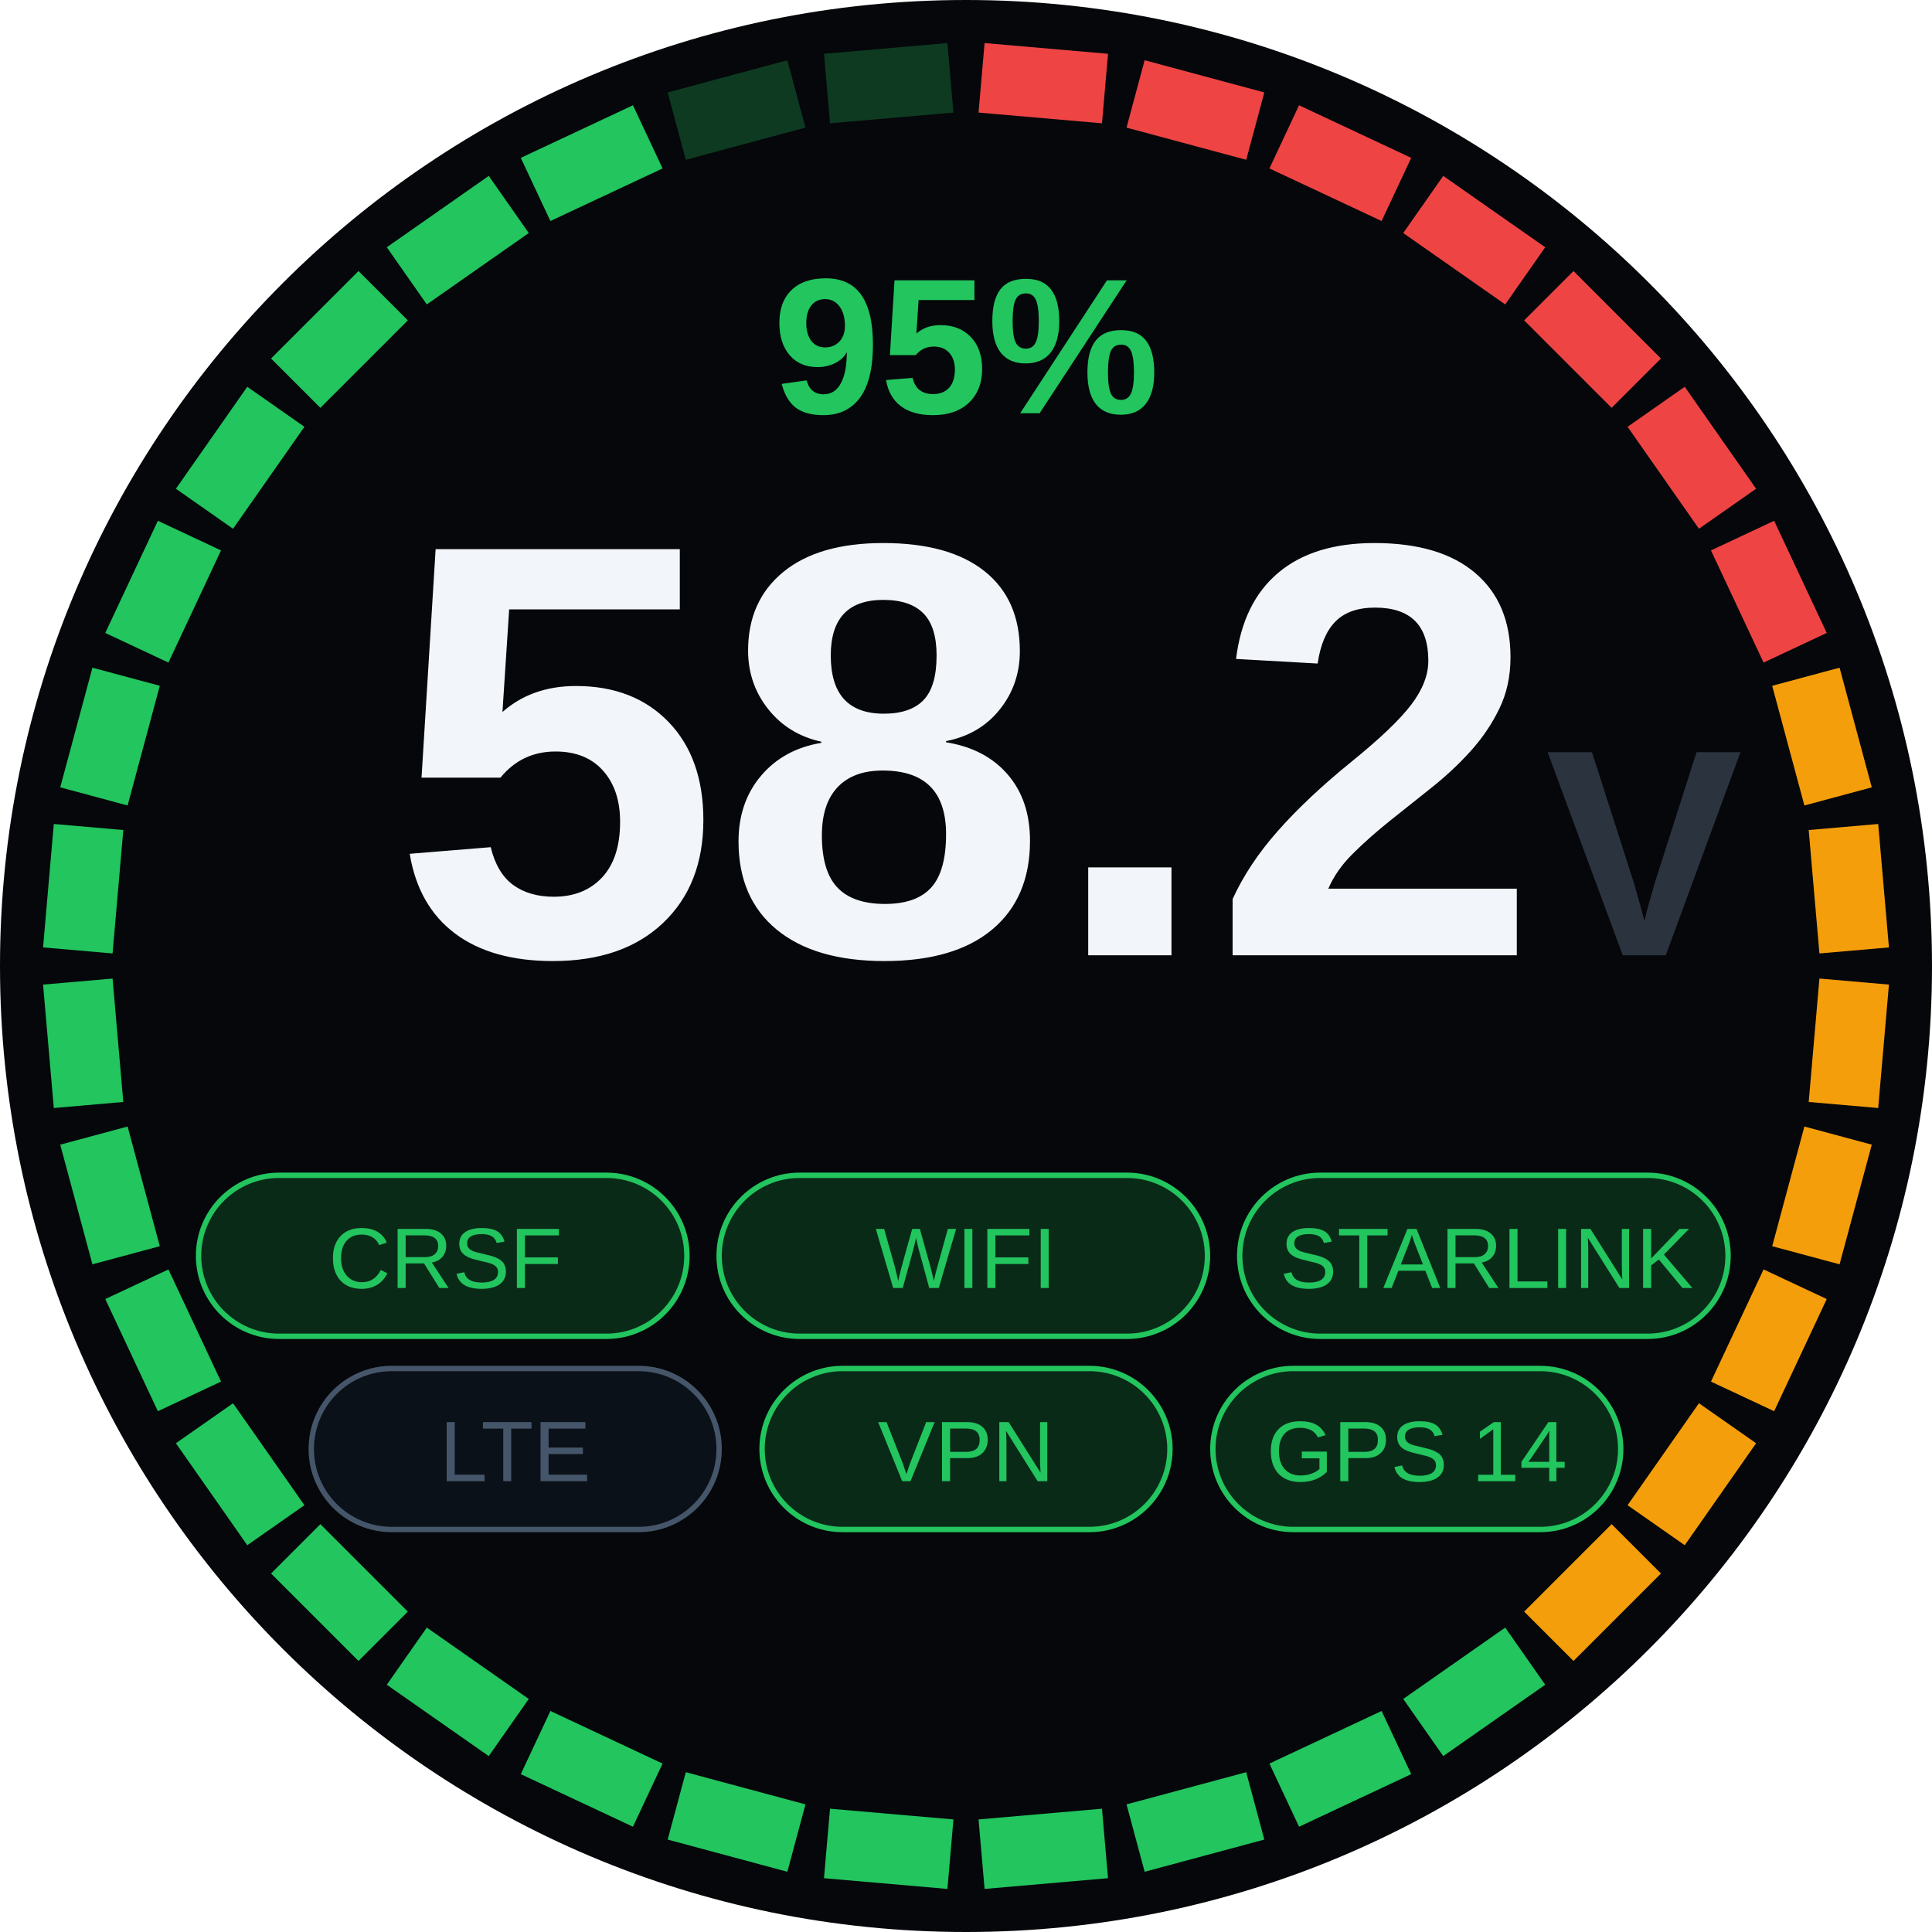
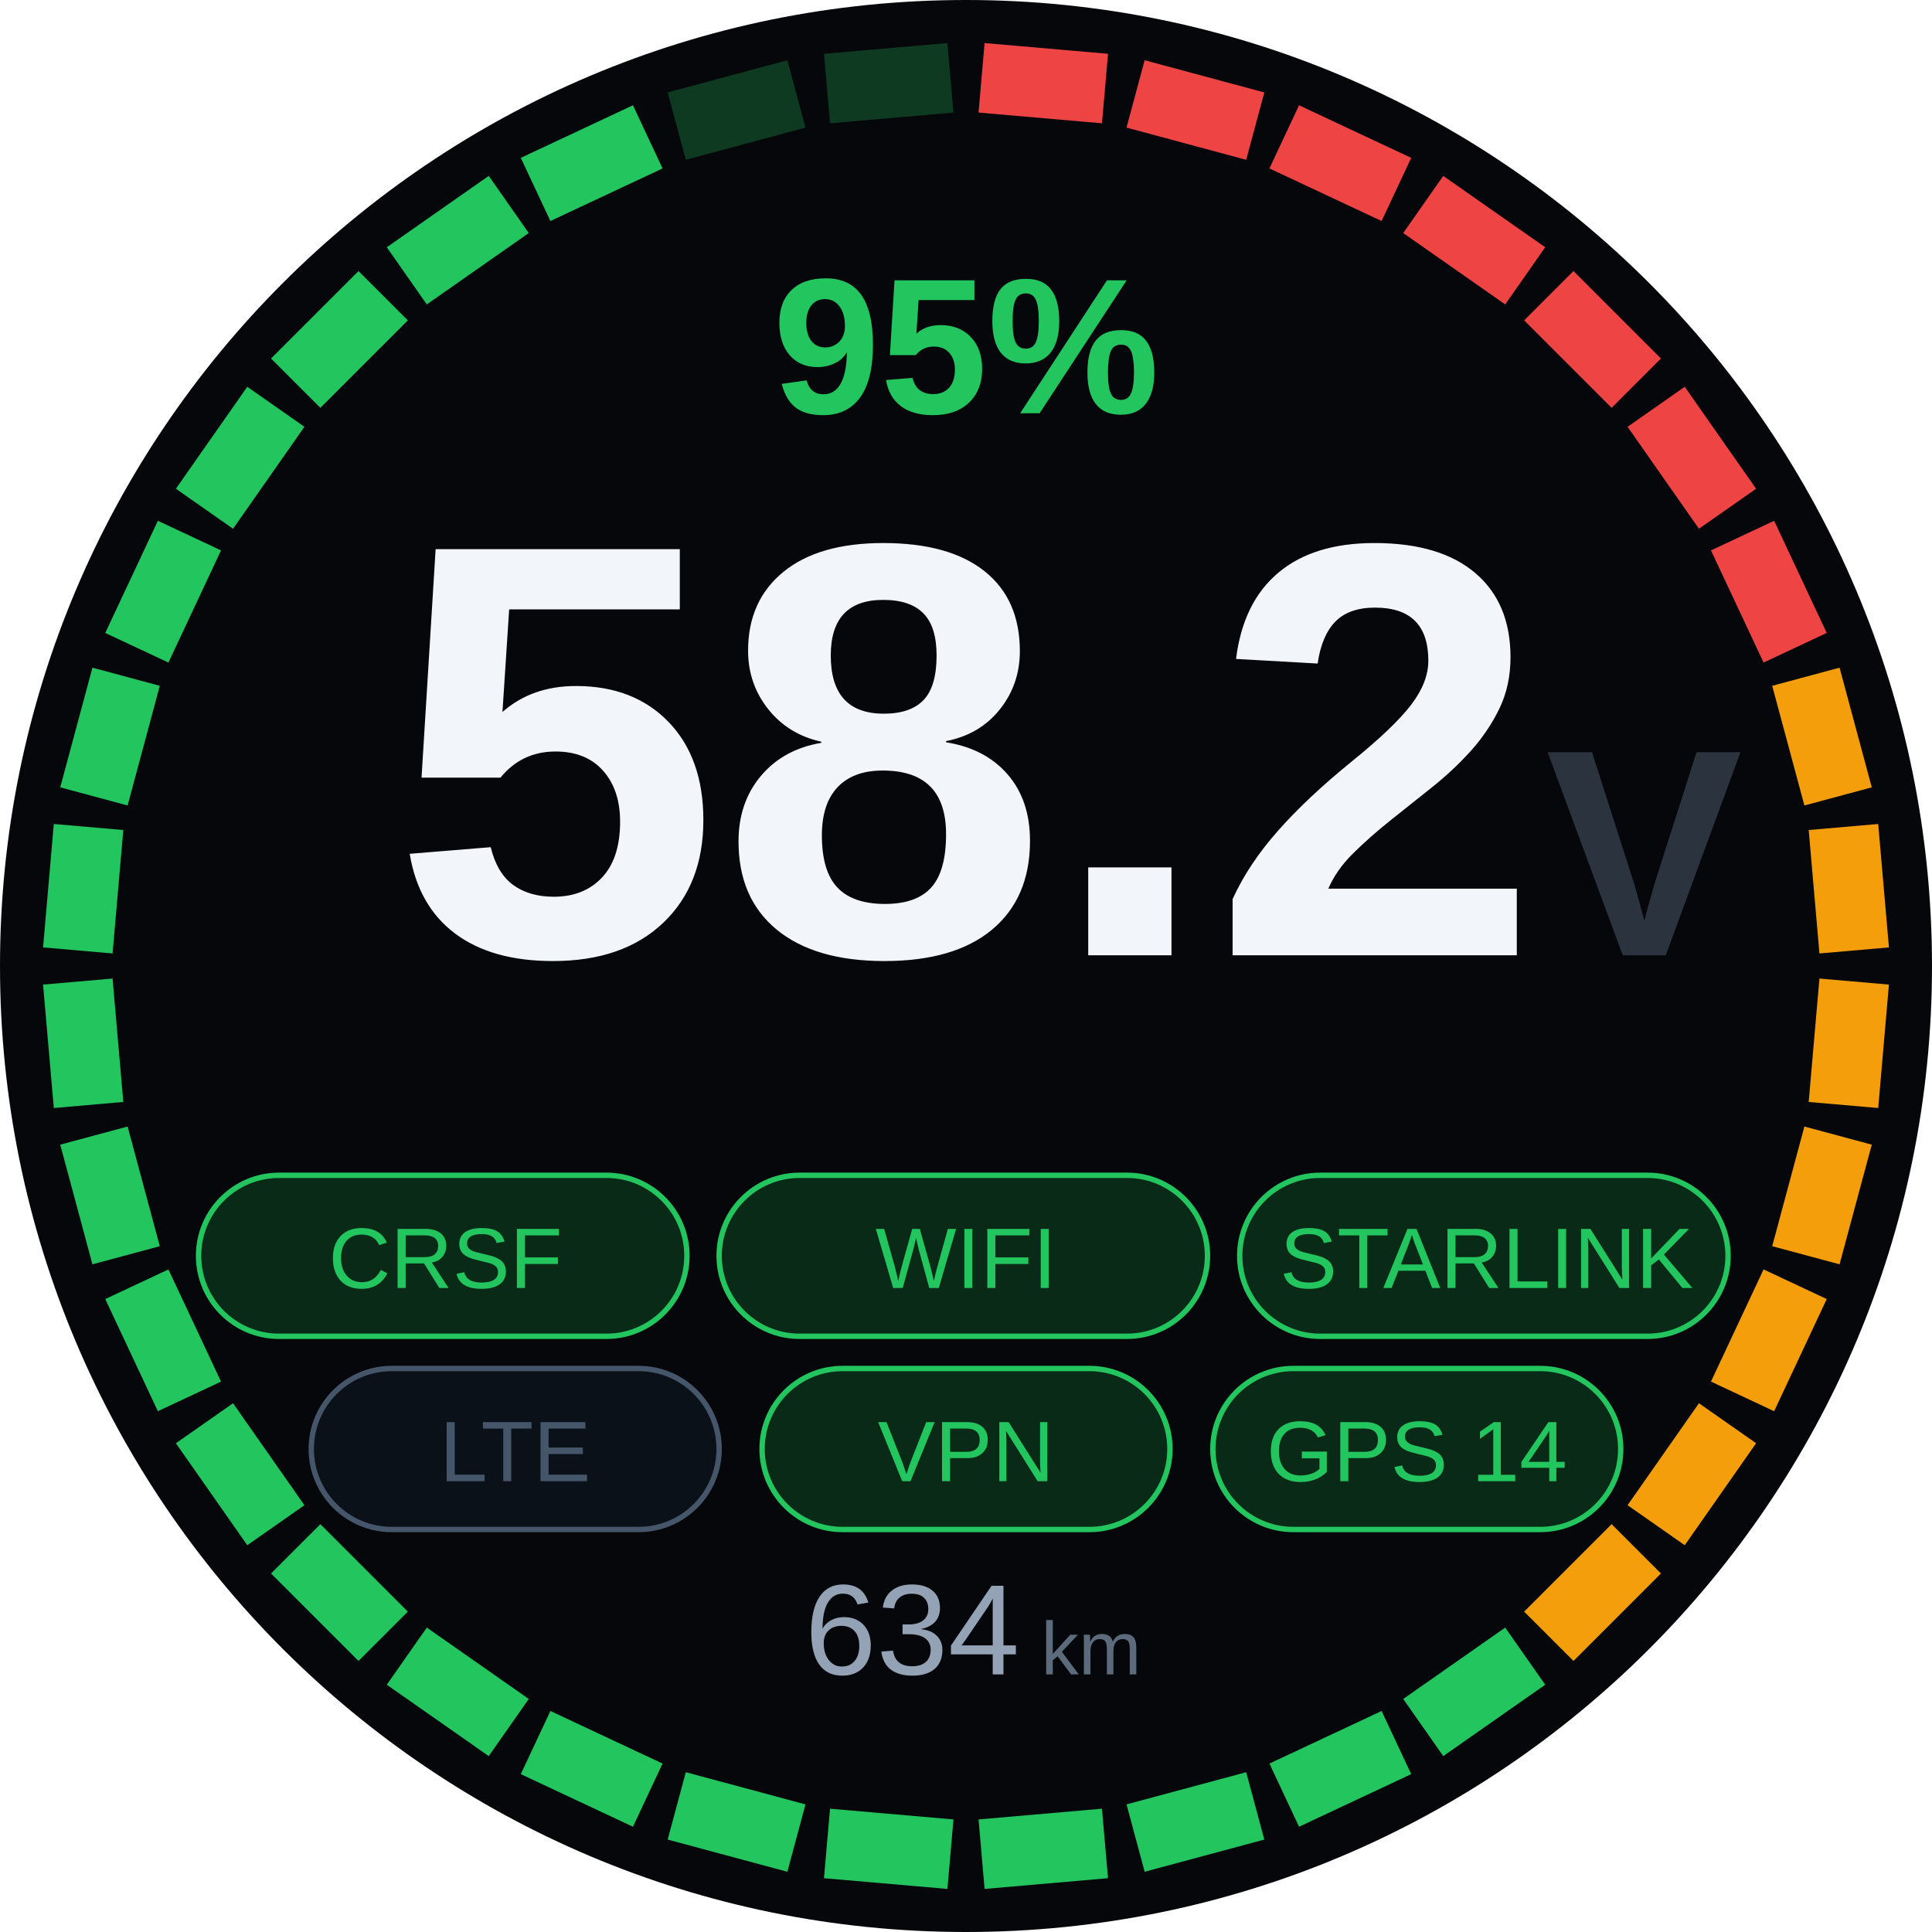
<svg xmlns="http://www.w3.org/2000/svg" width="360" height="360" viewBox="0 0 360 360">
  <defs>
    <clipPath id="round">
      <circle cx="180" cy="180" r="180" />
    </clipPath>
  </defs>
  <g clip-path="url(#round)">
    <rect width="360" height="360" fill="#05070A" />
    <line x1="182.9" y1="14.5" x2="205.9" y2="16.5" stroke="#EF4444" stroke-width="13" />
    <line x1="211.6" y1="17.5" x2="233.9" y2="23.5" stroke="#EF4444" stroke-width="13" />
    <line x1="239.3" y1="25.5" x2="260.2" y2="35.3" stroke="#EF4444" stroke-width="13" />
    <line x1="265.2" y1="38.1" x2="284.2" y2="51.4" stroke="#EF4444" stroke-width="13" />
    <line x1="288.6" y1="55.1" x2="304.9" y2="71.4" stroke="#EF4444" stroke-width="13" />
    <line x1="308.6" y1="75.8" x2="321.9" y2="94.8" stroke="#EF4444" stroke-width="13" />
    <line x1="324.7" y1="99.8" x2="334.5" y2="120.7" stroke="#EF4444" stroke-width="13" />
    <line x1="336.5" y1="126.1" x2="342.5" y2="148.4" stroke="#F59E0B" stroke-width="13" />
    <line x1="343.5" y1="154.1" x2="345.5" y2="177.1" stroke="#F59E0B" stroke-width="13" />
    <line x1="345.5" y1="182.9" x2="343.5" y2="205.9" stroke="#F59E0B" stroke-width="13" />
    <line x1="342.5" y1="211.6" x2="336.5" y2="233.9" stroke="#F59E0B" stroke-width="13" />
    <line x1="334.5" y1="239.3" x2="324.7" y2="260.2" stroke="#F59E0B" stroke-width="13" />
    <line x1="321.9" y1="265.2" x2="308.6" y2="284.2" stroke="#F59E0B" stroke-width="13" />
    <line x1="304.9" y1="288.6" x2="288.6" y2="304.9" stroke="#F59E0B" stroke-width="13" />
    <line x1="284.2" y1="308.6" x2="265.2" y2="321.9" stroke="#22C55E" stroke-width="13" />
    <line x1="260.2" y1="324.7" x2="239.3" y2="334.5" stroke="#22C55E" stroke-width="13" />
    <line x1="233.9" y1="336.5" x2="211.6" y2="342.5" stroke="#22C55E" stroke-width="13" />
    <line x1="205.9" y1="343.5" x2="182.9" y2="345.5" stroke="#22C55E" stroke-width="13" />
    <line x1="177.1" y1="345.5" x2="154.1" y2="343.5" stroke="#22C55E" stroke-width="13" />
    <line x1="148.4" y1="342.5" x2="126.1" y2="336.5" stroke="#22C55E" stroke-width="13" />
    <line x1="120.7" y1="334.5" x2="99.8" y2="324.7" stroke="#22C55E" stroke-width="13" />
    <line x1="94.8" y1="321.9" x2="75.8" y2="308.6" stroke="#22C55E" stroke-width="13" />
    <line x1="71.4" y1="304.9" x2="55.1" y2="288.6" stroke="#22C55E" stroke-width="13" />
    <line x1="51.4" y1="284.2" x2="38.1" y2="265.2" stroke="#22C55E" stroke-width="13" />
    <line x1="35.3" y1="260.2" x2="25.5" y2="239.3" stroke="#22C55E" stroke-width="13" />
    <line x1="23.5" y1="233.9" x2="17.5" y2="211.6" stroke="#22C55E" stroke-width="13" />
    <line x1="16.5" y1="205.9" x2="14.5" y2="182.9" stroke="#22C55E" stroke-width="13" />
    <line x1="14.5" y1="177.1" x2="16.5" y2="154.1" stroke="#22C55E" stroke-width="13" />
    <line x1="17.5" y1="148.4" x2="23.5" y2="126.1" stroke="#22C55E" stroke-width="13" />
    <line x1="25.5" y1="120.7" x2="35.3" y2="99.8" stroke="#22C55E" stroke-width="13" />
    <line x1="38.1" y1="94.8" x2="51.4" y2="75.8" stroke="#22C55E" stroke-width="13" />
    <line x1="55.1" y1="71.4" x2="71.4" y2="55.1" stroke="#22C55E" stroke-width="13" />
    <line x1="75.8" y1="51.4" x2="94.8" y2="38.1" stroke="#22C55E" stroke-width="13" />
    <line x1="99.8" y1="35.3" x2="120.7" y2="25.5" stroke="#22C55E" stroke-width="13" />
    <line x1="126.1" y1="23.5" x2="148.4" y2="17.5" stroke="#0D3A21" stroke-width="13" />
    <line x1="154.1" y1="16.5" x2="177.1" y2="14.5" stroke="#0D3A21" stroke-width="13" />
    <text x="180" y="77" fill="#22C55E" font-family="Montserrat, Arial" font-size="36" font-weight="bold" text-anchor="middle">95%</text>
    <text x="180" y="178" fill="#F2F6FA" font-family="Arial, Montserrat" font-size="110" font-weight="bold" text-anchor="middle">58.2</text>
    <text x="288" y="178" fill="#2B343E" font-family="Arial, Montserrat" font-size="55" font-weight="bold" text-anchor="start">V</text>
    <rect x="37" y="219" width="91" height="30" rx="15" fill="#0A2A18" stroke="#22C55E" />
    <text x="83" y="240" fill="#22C55E" font-family="Montserrat, Arial" font-size="16" text-anchor="middle">CRSF</text>
    <rect x="134" y="219" width="91" height="30" rx="15" fill="#0A2A18" stroke="#22C55E" />
    <text x="180" y="240" fill="#22C55E" font-family="Montserrat, Arial" font-size="16" text-anchor="middle">WIFI</text>
    <rect x="231" y="219" width="91" height="30" rx="15" fill="#0A2A18" stroke="#22C55E" />
    <text x="277" y="240" fill="#22C55E" font-family="Montserrat, Arial" font-size="16" text-anchor="middle">STARLINK</text>
    <rect x="58" y="255" width="76" height="30" rx="15" fill="#0B1118" stroke="#46566A" />
    <text x="96" y="276" fill="#46566A" font-family="Montserrat, Arial" font-size="16" text-anchor="middle">LTE</text>
    <rect x="142" y="255" width="76" height="30" rx="15" fill="#0A2A18" stroke="#22C55E" />
    <text x="180" y="276" fill="#22C55E" font-family="Montserrat, Arial" font-size="16" text-anchor="middle">VPN</text>
    <rect x="226" y="255" width="76" height="30" rx="15" fill="#0A2A18" stroke="#22C55E" />
    <text x="264" y="276" fill="#22C55E" font-family="Montserrat, Arial" font-size="16" text-anchor="middle">GPS 14</text>
+     <text x="190" y="312" fill="#93A3B5" font-family="Montserrat, Arial" font-size="24" text-anchor="end">634</text>
+     <text x="194" y="312" fill="#5B6B7C" font-family="Montserrat, Arial" font-size="14" text-anchor="start">km</text>
  </g>
</svg>
